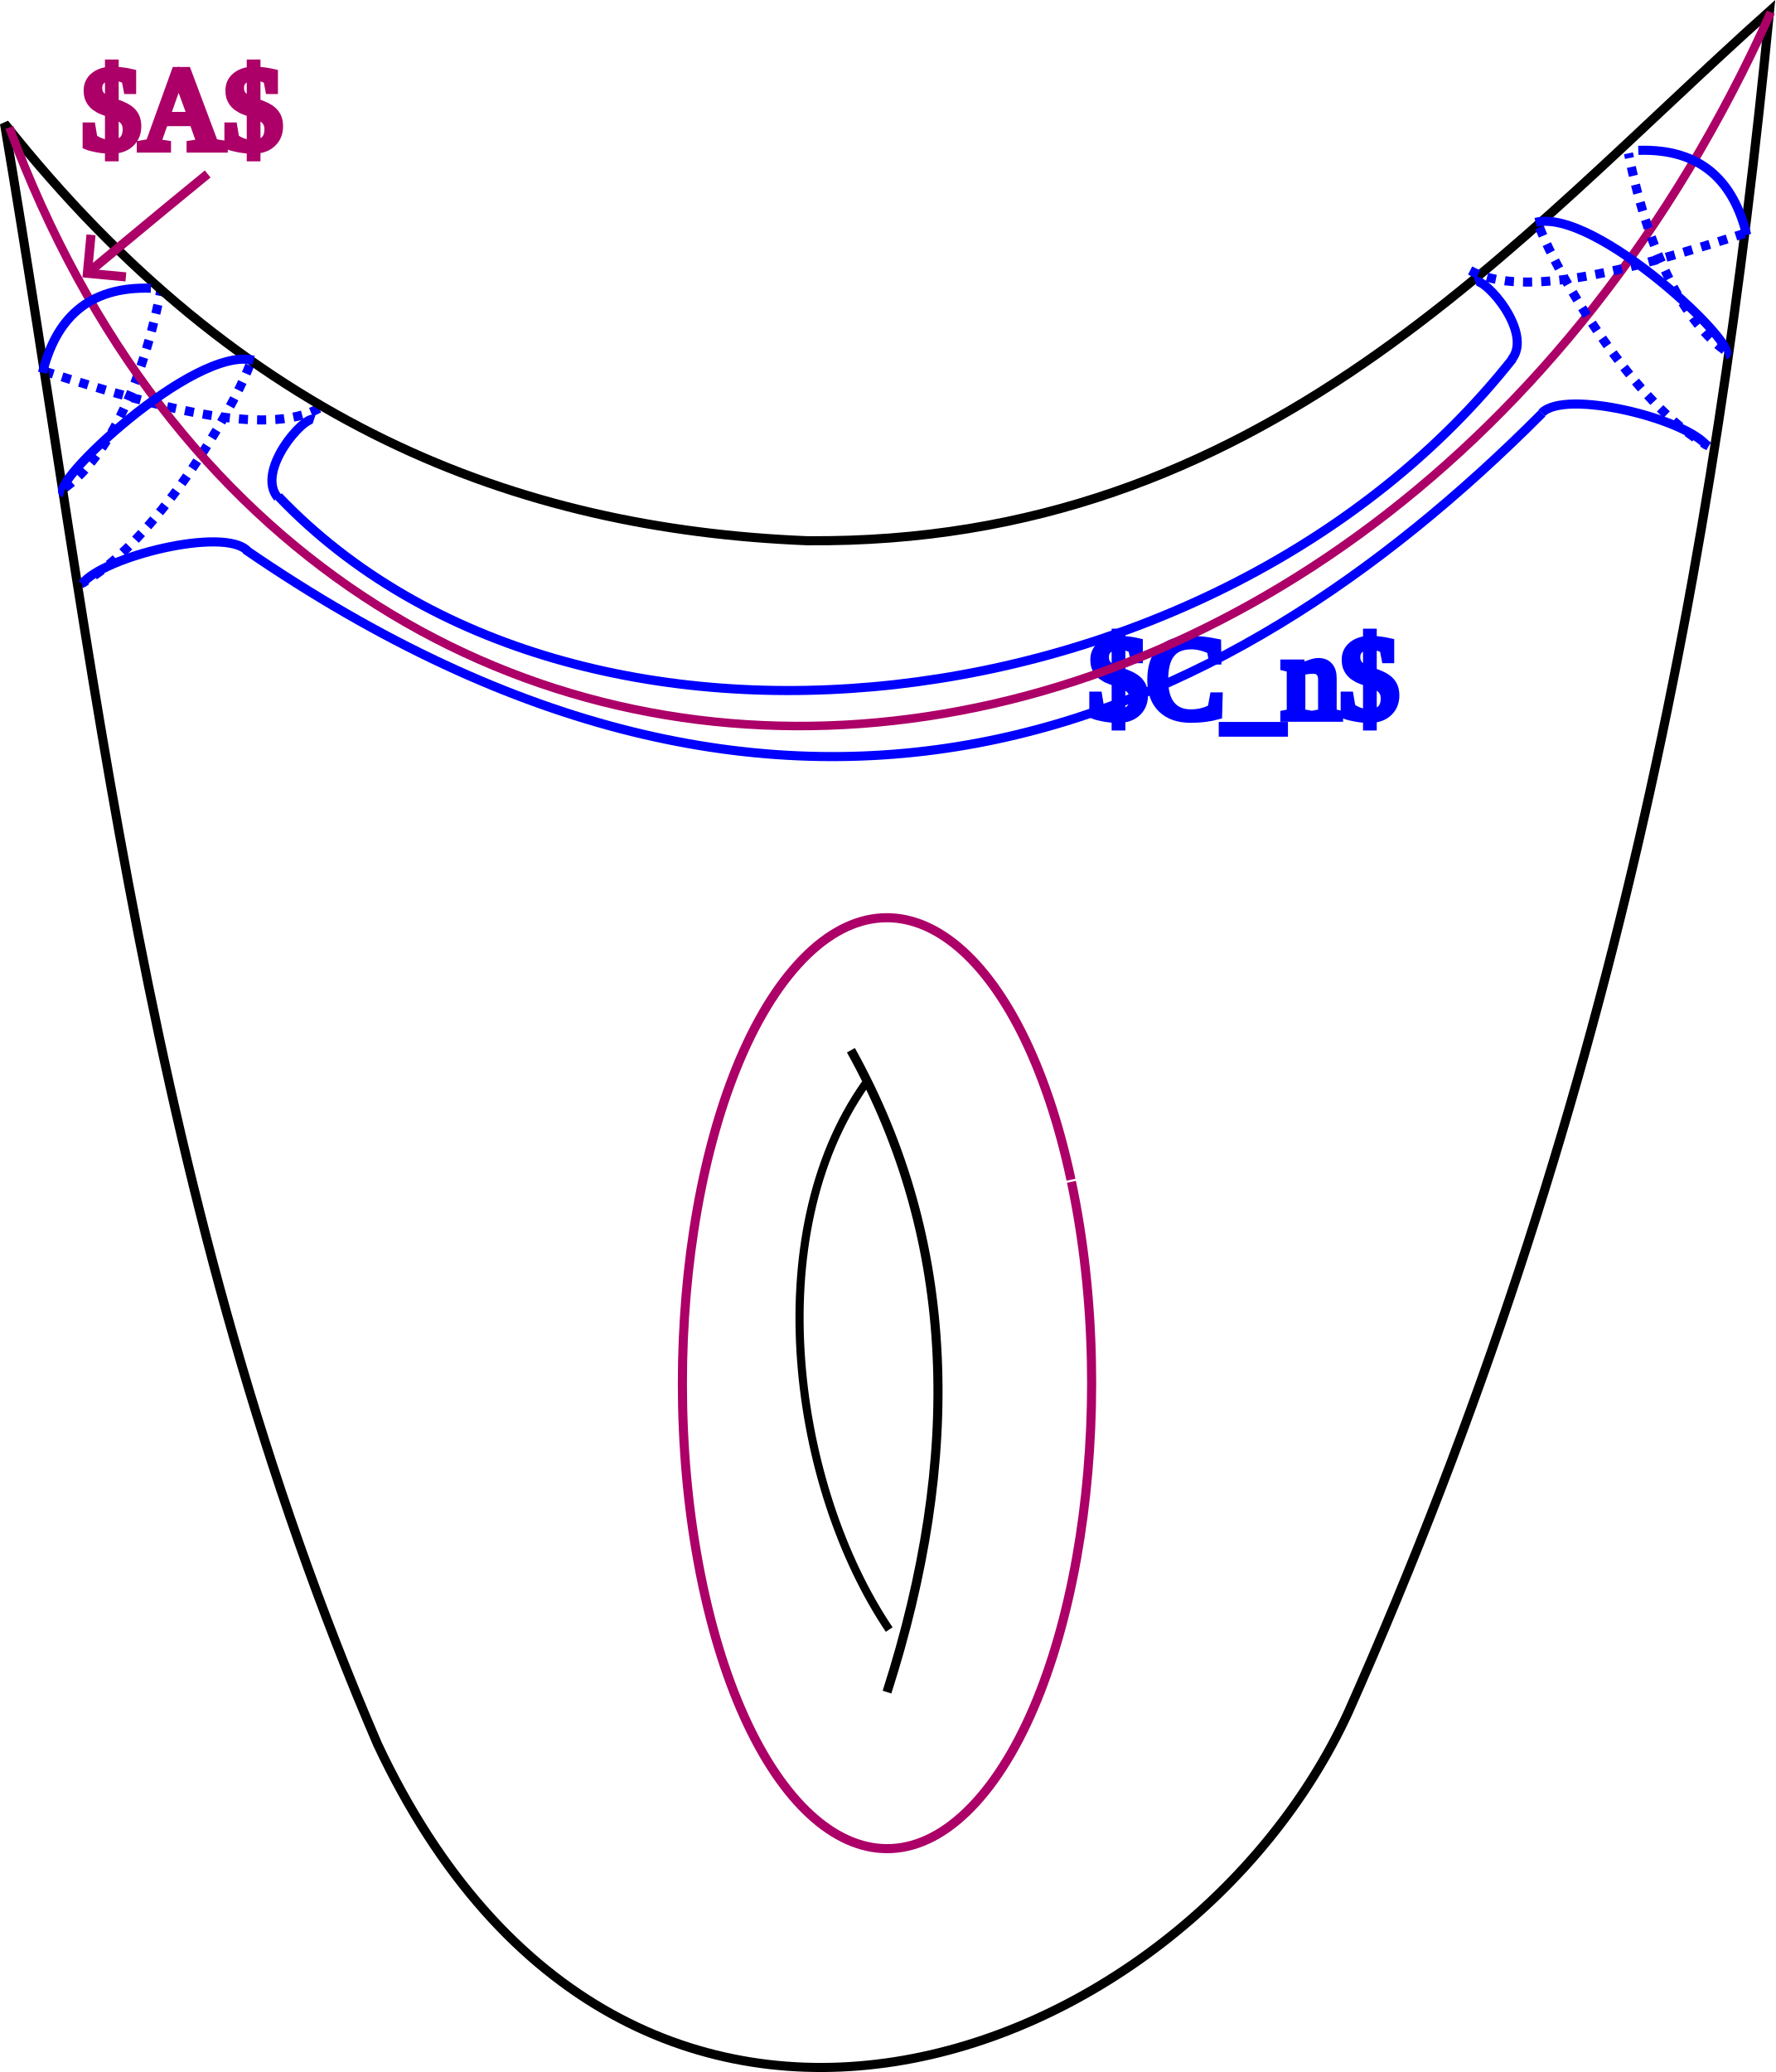
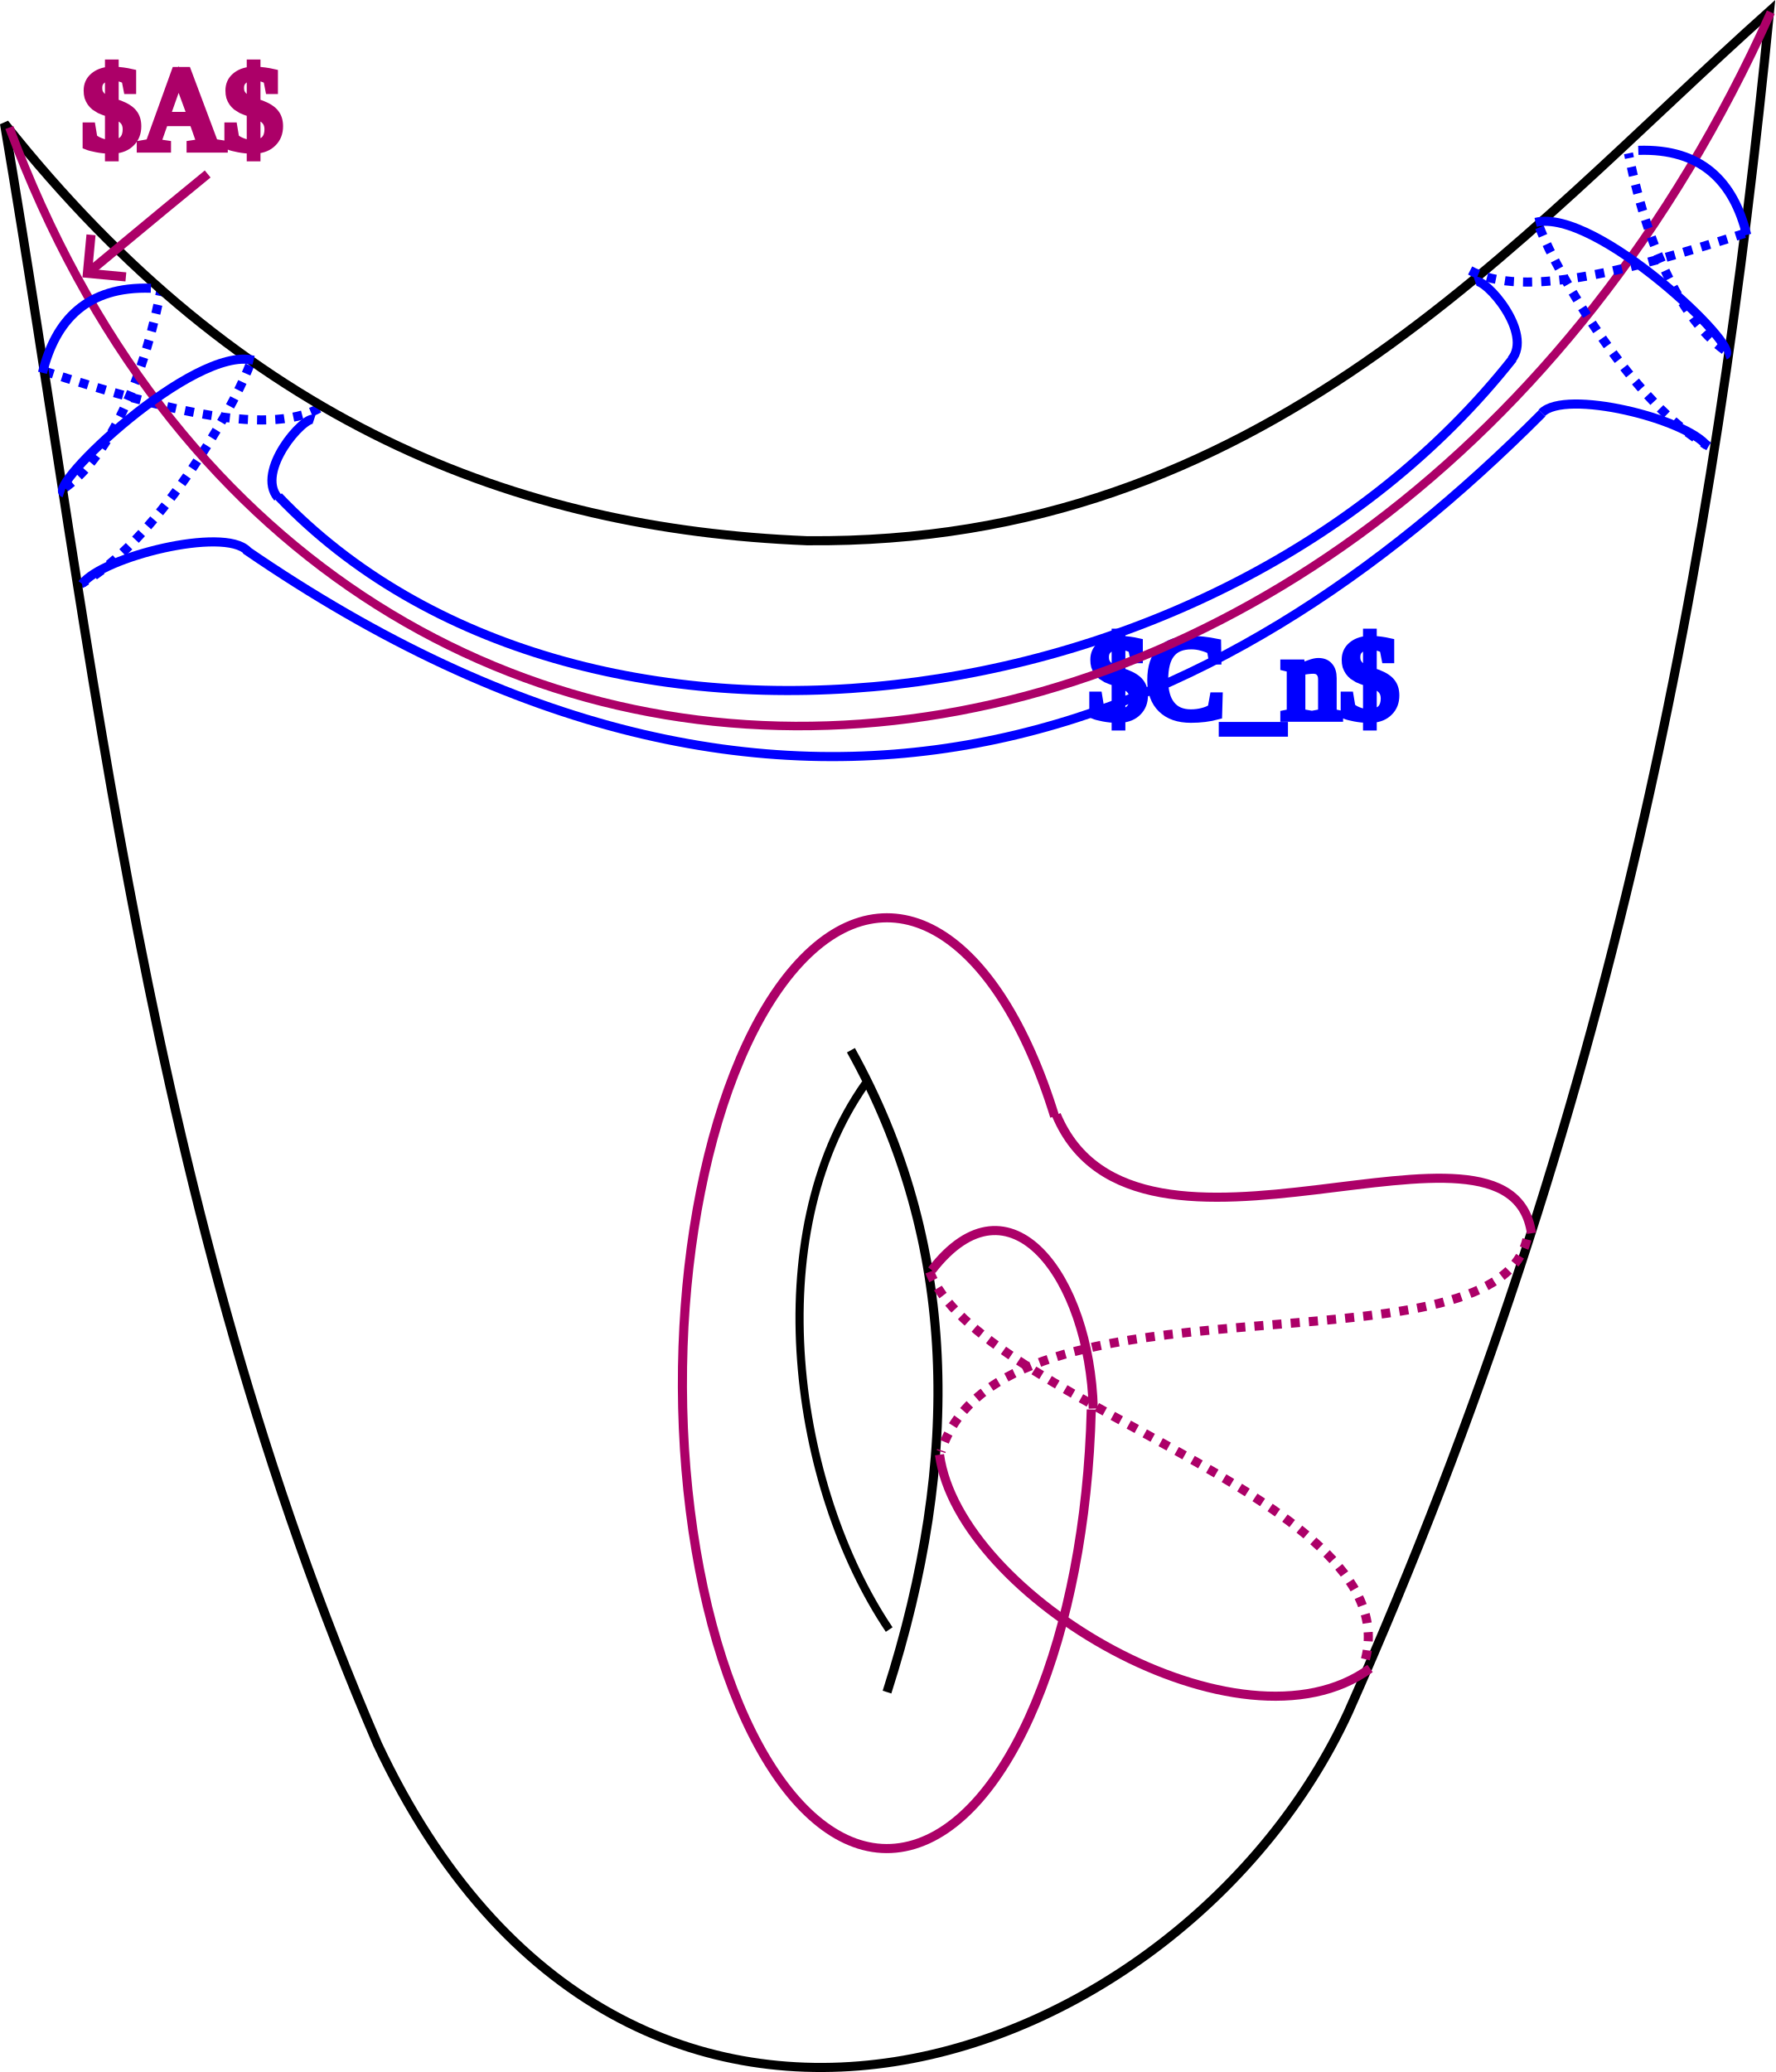
<svg xmlns="http://www.w3.org/2000/svg" width="107.997mm" height="126.044mm" viewBox="0 0 107.997 126.044" version="1.1" id="svg1">
  <defs id="defs1">
    <marker style="overflow:visible" id="ArrowWide" refX="0" refY="0" orient="auto-start-reverse" markerWidth="1" markerHeight="1" viewBox="0 0 1 1" preserveAspectRatio="xMidYMid">
      <path style="fill:none;stroke:context-stroke;stroke-width:1;stroke-linecap:butt" d="M 3,-3 0,0 3,3" transform="rotate(180,0.125,0)" id="path14" />
    </marker>
  </defs>
  <g id="layer1" transform="translate(-11.68497,-3.712556)">
    <path style="fill:none;stroke:#0000fe;stroke-width:0.554;stroke-dasharray:0.554, 0.554;stroke-dashoffset:0;stroke-opacity:1" d="M 26.872,25.934 C 25.719,28.923 21.069,36.782 16.587,39.246" id="path6-0" />
    <path style="fill:none;stroke:#0000ff;stroke-width:0.554;stroke-dasharray:0.554, 0.554;stroke-dashoffset:0;stroke-opacity:1" d="m 14.403,26.299 c 7.223,2.321 13.955,4.148 17.098,2.015" id="path10-0" />
    <path style="fill:none;stroke:#0000ff;stroke-width:0.554;stroke-dasharray:0.554, 0.554;stroke-dashoffset:0;stroke-opacity:1" d="m 15.623,33.396 c 2.104,-1.499 4.498,-5.235 5.839,-11.969" id="path8-4" />
    <path style="fill:none;stroke:#000000;stroke-width:0.554;stroke-opacity:1" d="m 11.958,11.226 c 5.56,32.864 8.56,65.729 22.696,98.593 15.199,32.36 49.062,19.773 59.058,-1.952 C 109.905,71.463 116.065,37.567 119.337,4.393 103.753,18.32 88.567,36.869 60.767,36.606 43.064,35.884 26.416,29.469 11.958,11.226 Z" id="path1" />
    <text xml:space="preserve" style="font-size:7.056px;text-align:center;text-anchor:middle;fill:#ac0068;fill-opacity:1;stroke:#ac0068;stroke-width:0.554;stroke-dasharray:none;stroke-dashoffset:0;stroke-opacity:1" x="27.177" y="12.716" id="text8">
      <tspan id="tspan8" style="fill:#ac0068;fill-opacity:1;stroke-width:0.554" x="27.177" y="12.716">$A$</tspan>
    </text>
    <text xml:space="preserve" style="font-size:7.056px;text-align:center;text-anchor:middle;fill:#0000ff;fill-opacity:1;stroke:#0000ff;stroke-width:0.554;stroke-dasharray:none;stroke-dashoffset:0;stroke-opacity:1" x="91.754" y="47.344" id="text8-5">
      <tspan id="tspan8-4" style="fill:#0000ff;fill-opacity:1;stroke:#0000ff;stroke-width:0.554;stroke-opacity:1" x="91.754" y="47.344">$C_n$</tspan>
    </text>
    <path style="fill:none;stroke:#000000;stroke-width:0.554;stroke-opacity:1" d="m 63.451,67.6 c 6.491,11.661 6.765,24.784 2.196,39.047" id="path2" />
    <path style="fill:none;stroke:#000000;stroke-width:0.495;stroke-opacity:1" d="m 64.33,69.641 c -6.533,9.259 -4.368,24.56 1.45,33.201" id="path2-7" />
    <path style="fill:none;stroke:#ac0068;stroke-width:0.519;stroke-opacity:1" d="M 12.254,11.469 C 31.632,63.72 95.288,58.285 119.413,4.457" id="path3" />
-     <path style="fill:none;stroke:#ac0068;stroke-width:0.554;stroke-opacity:1" id="path4" d="M 76.867,75.602 A 12.446,28.309 0 0 1 71.048,113.36 12.446,28.309 0 0 1 54.441,100.171 12.446,28.309 0 0 1 60.22,62.38 12.446,28.309 0 0 1 76.841,75.479" />
+     <path style="fill:none;stroke:#ac0068;stroke-width:0.554;stroke-opacity:1" id="path4" d="M 78.074,89.455 A 12.446,28.309 0 0 1 67.017,115.992 12.446,28.309 0 0 1 53.676,95.599 a 12.446,28.309 0 0 1 6.627,-33.309 12.446,28.309 0 0 1 15.542,9.334" />
    <path style="fill:none;stroke:#0000ff;stroke-width:0.554;stroke-opacity:1" d="M 26.62,37.152 C 59.676,59.867 85.822,48.607 105.504,28.849" id="path5" />
    <path style="fill:none;stroke:#0000ff;stroke-width:0.554;stroke-opacity:1" d="M 28.627,33.912 C 46.616,52.781 85.689,48.345 103.718,25.526" id="path5-4" />
    <path style="fill:none;stroke:#0000ff;stroke-width:0.554;stroke-dasharray:none;stroke-dashoffset:0;stroke-opacity:1" d="M 27.111,25.628 C 23.454,24.713 14.462,33.331 15.578,33.704" id="path7-0" />
    <path style="fill:none;stroke:#0000ff;stroke-width:0.554;stroke-dasharray:none;stroke-dashoffset:0;stroke-opacity:1" d="m 20.865,21.246 c -3.871,-0.129 -5.805,1.931 -6.595,5.145" id="path9-9" />
    <path style="fill:none;stroke:#0000ff;stroke-width:0.554;stroke-dasharray:none;stroke-dashoffset:0;stroke-opacity:1" d="m 30.794,29.217 c -0.646,-0.215 -3.568,3.163 -2.209,4.767" id="path11-1" />
    <path style="fill:none;stroke:#0000ff;stroke-width:0.554;stroke-dasharray:none;stroke-dashoffset:0;stroke-opacity:1" d="m 16.679,39.233 c 1.265,-1.654 8.617,-3.49 10.054,-2.017" id="path12" />
    <path style="fill:none;stroke:#0000fe;stroke-width:0.554;stroke-dasharray:0.554, 0.554;stroke-dashoffset:0;stroke-opacity:1" d="m 105.345,17.547 c 1.153,2.989 5.803,10.848 10.285,13.312" id="path6-0-1" />
    <path style="fill:none;stroke:#0000ff;stroke-width:0.554;stroke-dasharray:0.554, 0.554;stroke-dashoffset:0;stroke-opacity:1" d="m 117.815,17.912 c -7.223,2.321 -13.955,4.148 -17.098,2.015" id="path10-0-3" />
    <path style="fill:none;stroke:#0000ff;stroke-width:0.554;stroke-dasharray:0.554, 0.554;stroke-dashoffset:0;stroke-opacity:1" d="m 116.595,25.009 c -2.104,-1.499 -4.498,-5.235 -5.839,-11.969" id="path8-4-6" />
    <path style="fill:none;stroke:#0000ff;stroke-width:0.554;stroke-dasharray:none;stroke-dashoffset:0;stroke-opacity:1" d="m 105.106,17.241 c 3.658,-0.914 12.649,7.704 11.534,8.076" id="path7-0-8" />
    <path style="fill:none;stroke:#0000ff;stroke-width:0.554;stroke-dasharray:none;stroke-dashoffset:0;stroke-opacity:1" d="m 111.353,12.859 c 3.871,-0.129 5.805,1.931 6.595,5.145" id="path9-9-5" />
    <path style="fill:none;stroke:#0000ff;stroke-width:0.554;stroke-dasharray:none;stroke-dashoffset:0;stroke-opacity:1" d="m 101.424,20.83 c 0.646,-0.215 3.568,3.163 2.209,4.767" id="path11-1-8" />
    <path style="fill:none;stroke:#0000ff;stroke-width:0.554;stroke-dasharray:none;stroke-dashoffset:0;stroke-opacity:1" d="m 115.539,30.846 c -1.265,-1.654 -8.617,-3.49 -10.054,-2.017" id="path12-1" />
    <path style="fill:none;fill-opacity:1;stroke:#ac0068;stroke-width:0.554;stroke-dasharray:none;stroke-dashoffset:0;stroke-opacity:1;marker-start:url(#ArrowWide)" d="m 17.109,20.249 4.63,-3.836 2.58,-2.117" id="path13" />
+     <path style="fill:none;fill-opacity:1;stroke:#ac0068;stroke-width:0.554;stroke-dasharray:none;stroke-dashoffset:0;stroke-opacity:1" d="m 75.95,71.532 c 4.864,11.573 27.596,-1.814 28.905,7.203" id="path15" />
+     <path style="fill:none;fill-opacity:1;stroke:#ac0068;stroke-width:0.554;stroke-dasharray:0.554, 0.554;stroke-dashoffset:0;stroke-opacity:1" d="M 104.575,79.109 C 102.476,87.757 72.574,80.386 68.934,92.018" id="path16" />
+     <path style="fill:none;fill-opacity:1;stroke:#ac0068;stroke-width:0.554;stroke-dasharray:none;stroke-dashoffset:0;stroke-opacity:1" d="M 95.033,105.208 C 87.157,110.964 70.02,100.849 68.841,92.205" id="path17" />
+     <path style="fill:none;fill-opacity:1;stroke:#ac0068;stroke-width:0.554;stroke-dasharray:0.554, 0.554;stroke-dashoffset:0;stroke-opacity:1" d="M 94.752,104.647 C 97.366,94.647 70.237,88.78 68.092,80.606" id="path18" />
+     <path style="fill:none;fill-opacity:1;stroke:#ac0068;stroke-width:0.554;stroke-dasharray:none;stroke-dashoffset:0;stroke-opacity:1" d="M 78.195,89.399 C 77.977,81.411 73.107,74.852 68.373,80.98" id="path19" />
  </g>
</svg>
